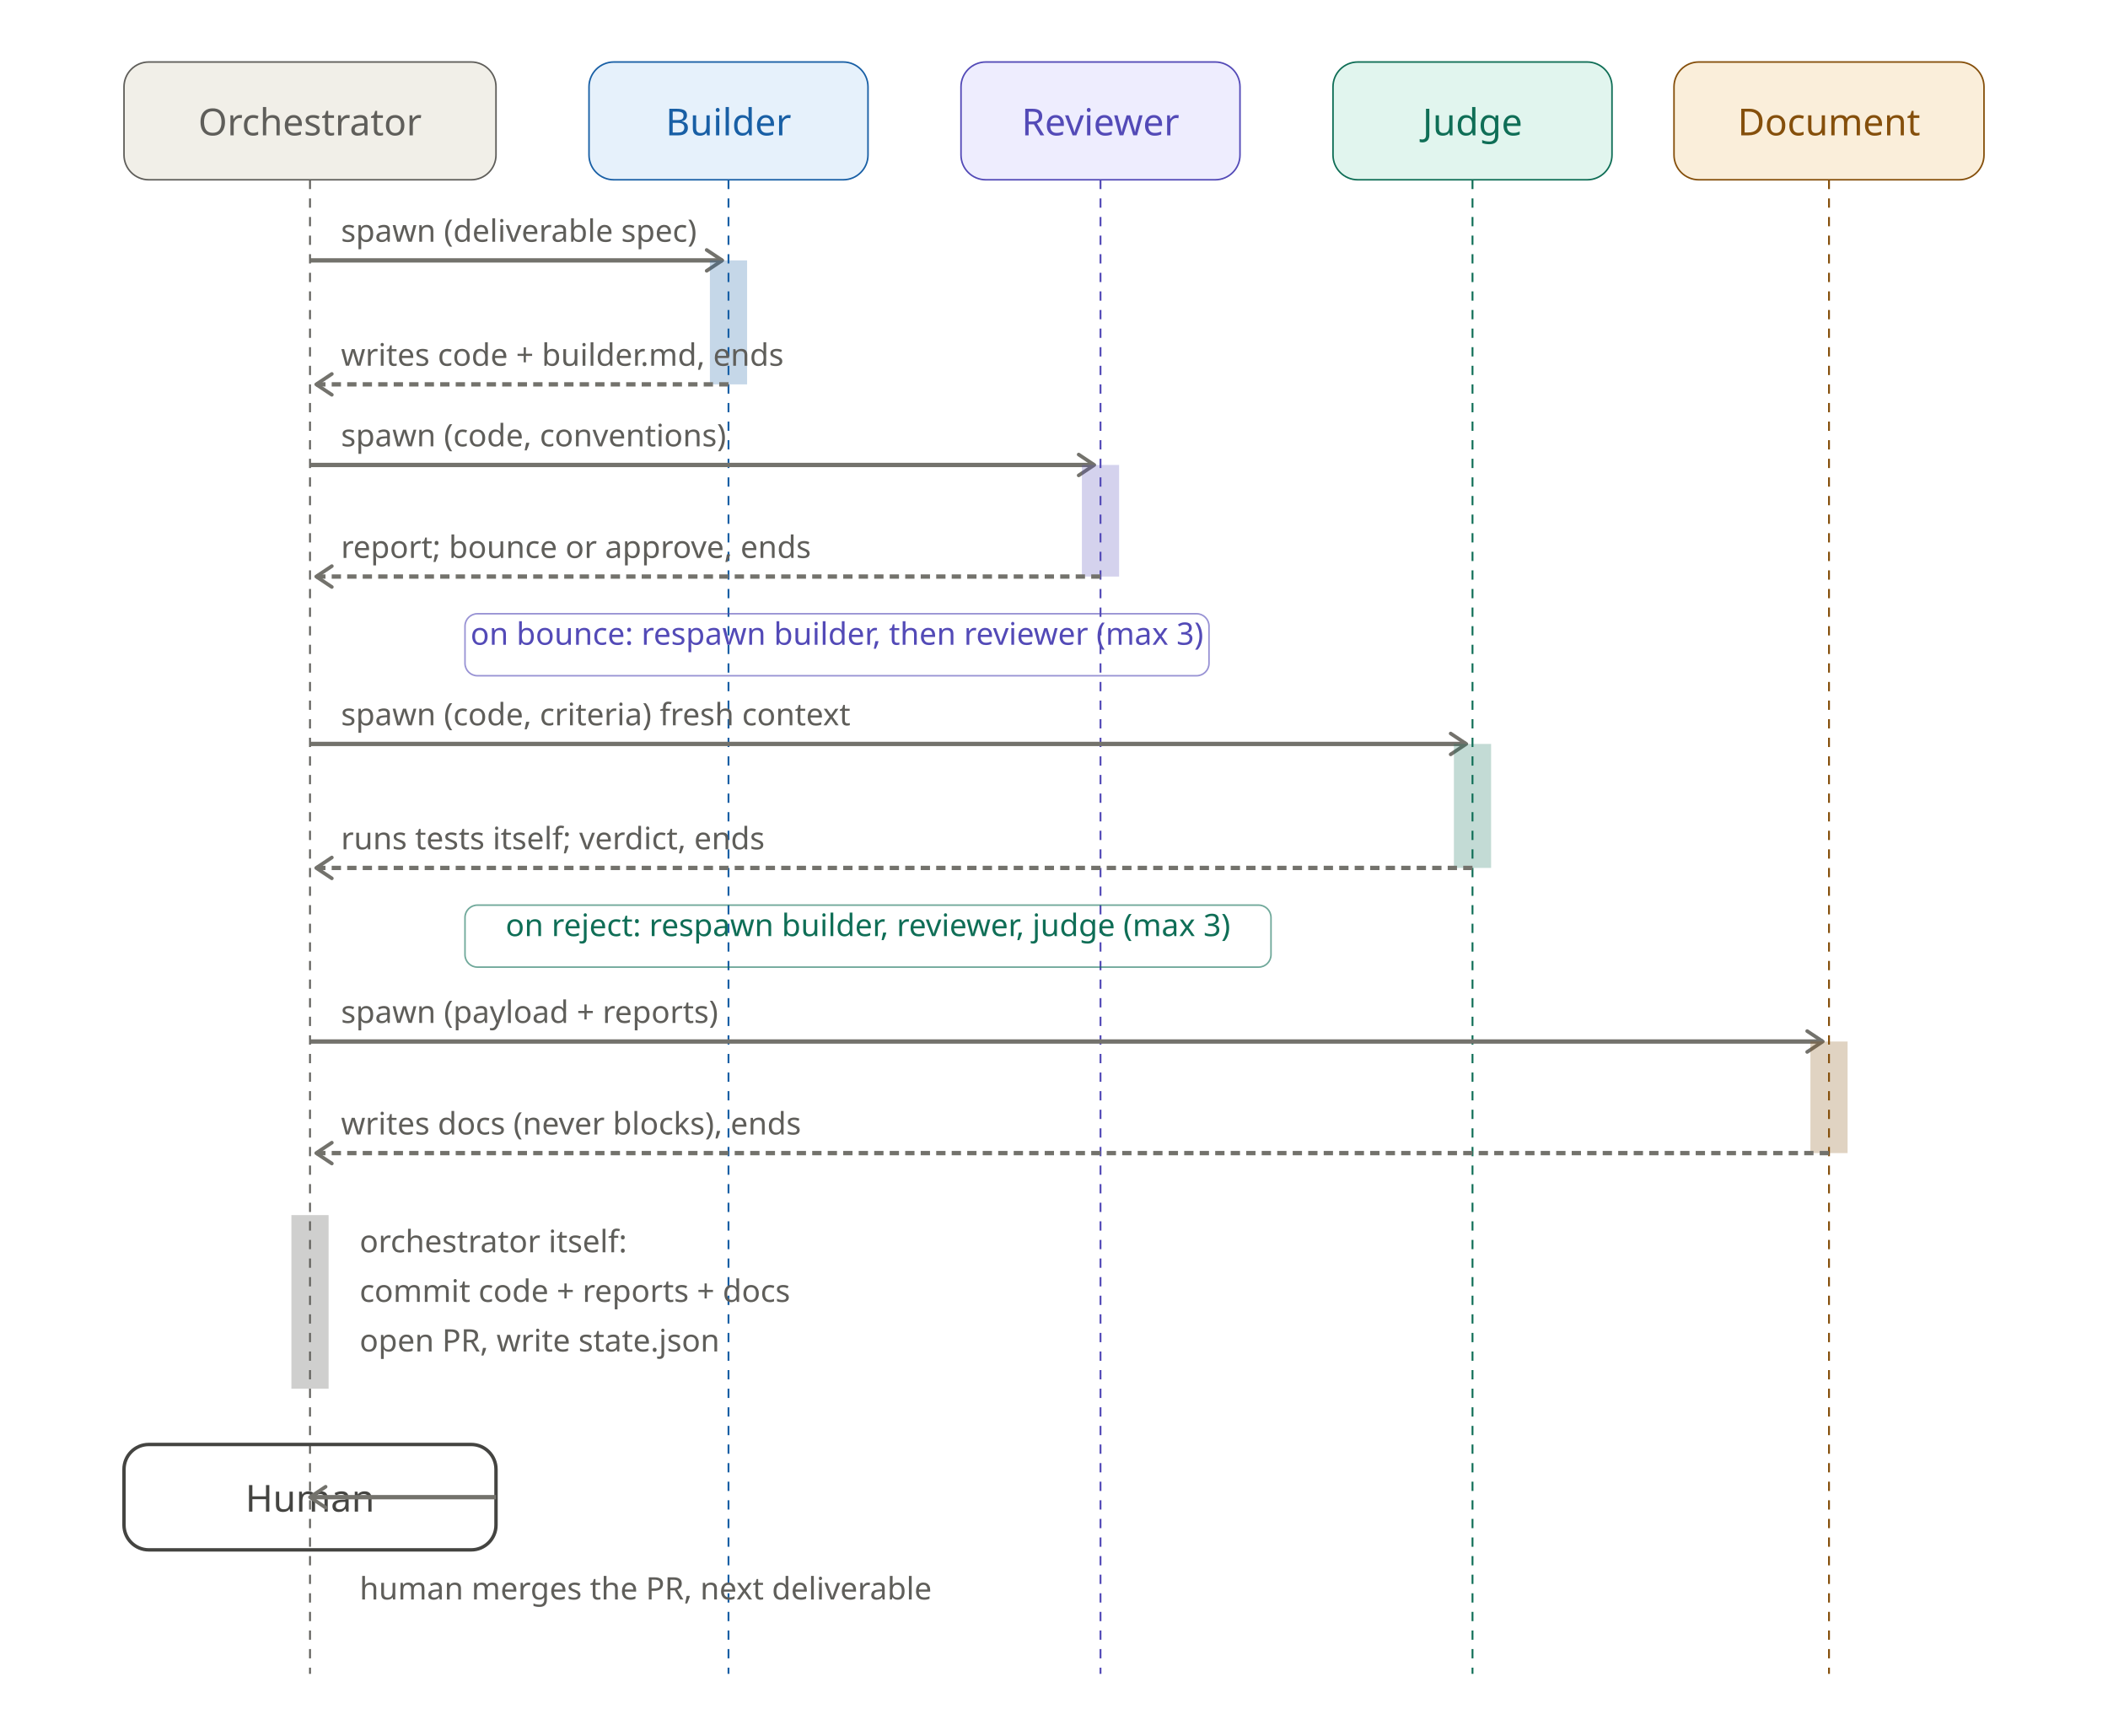
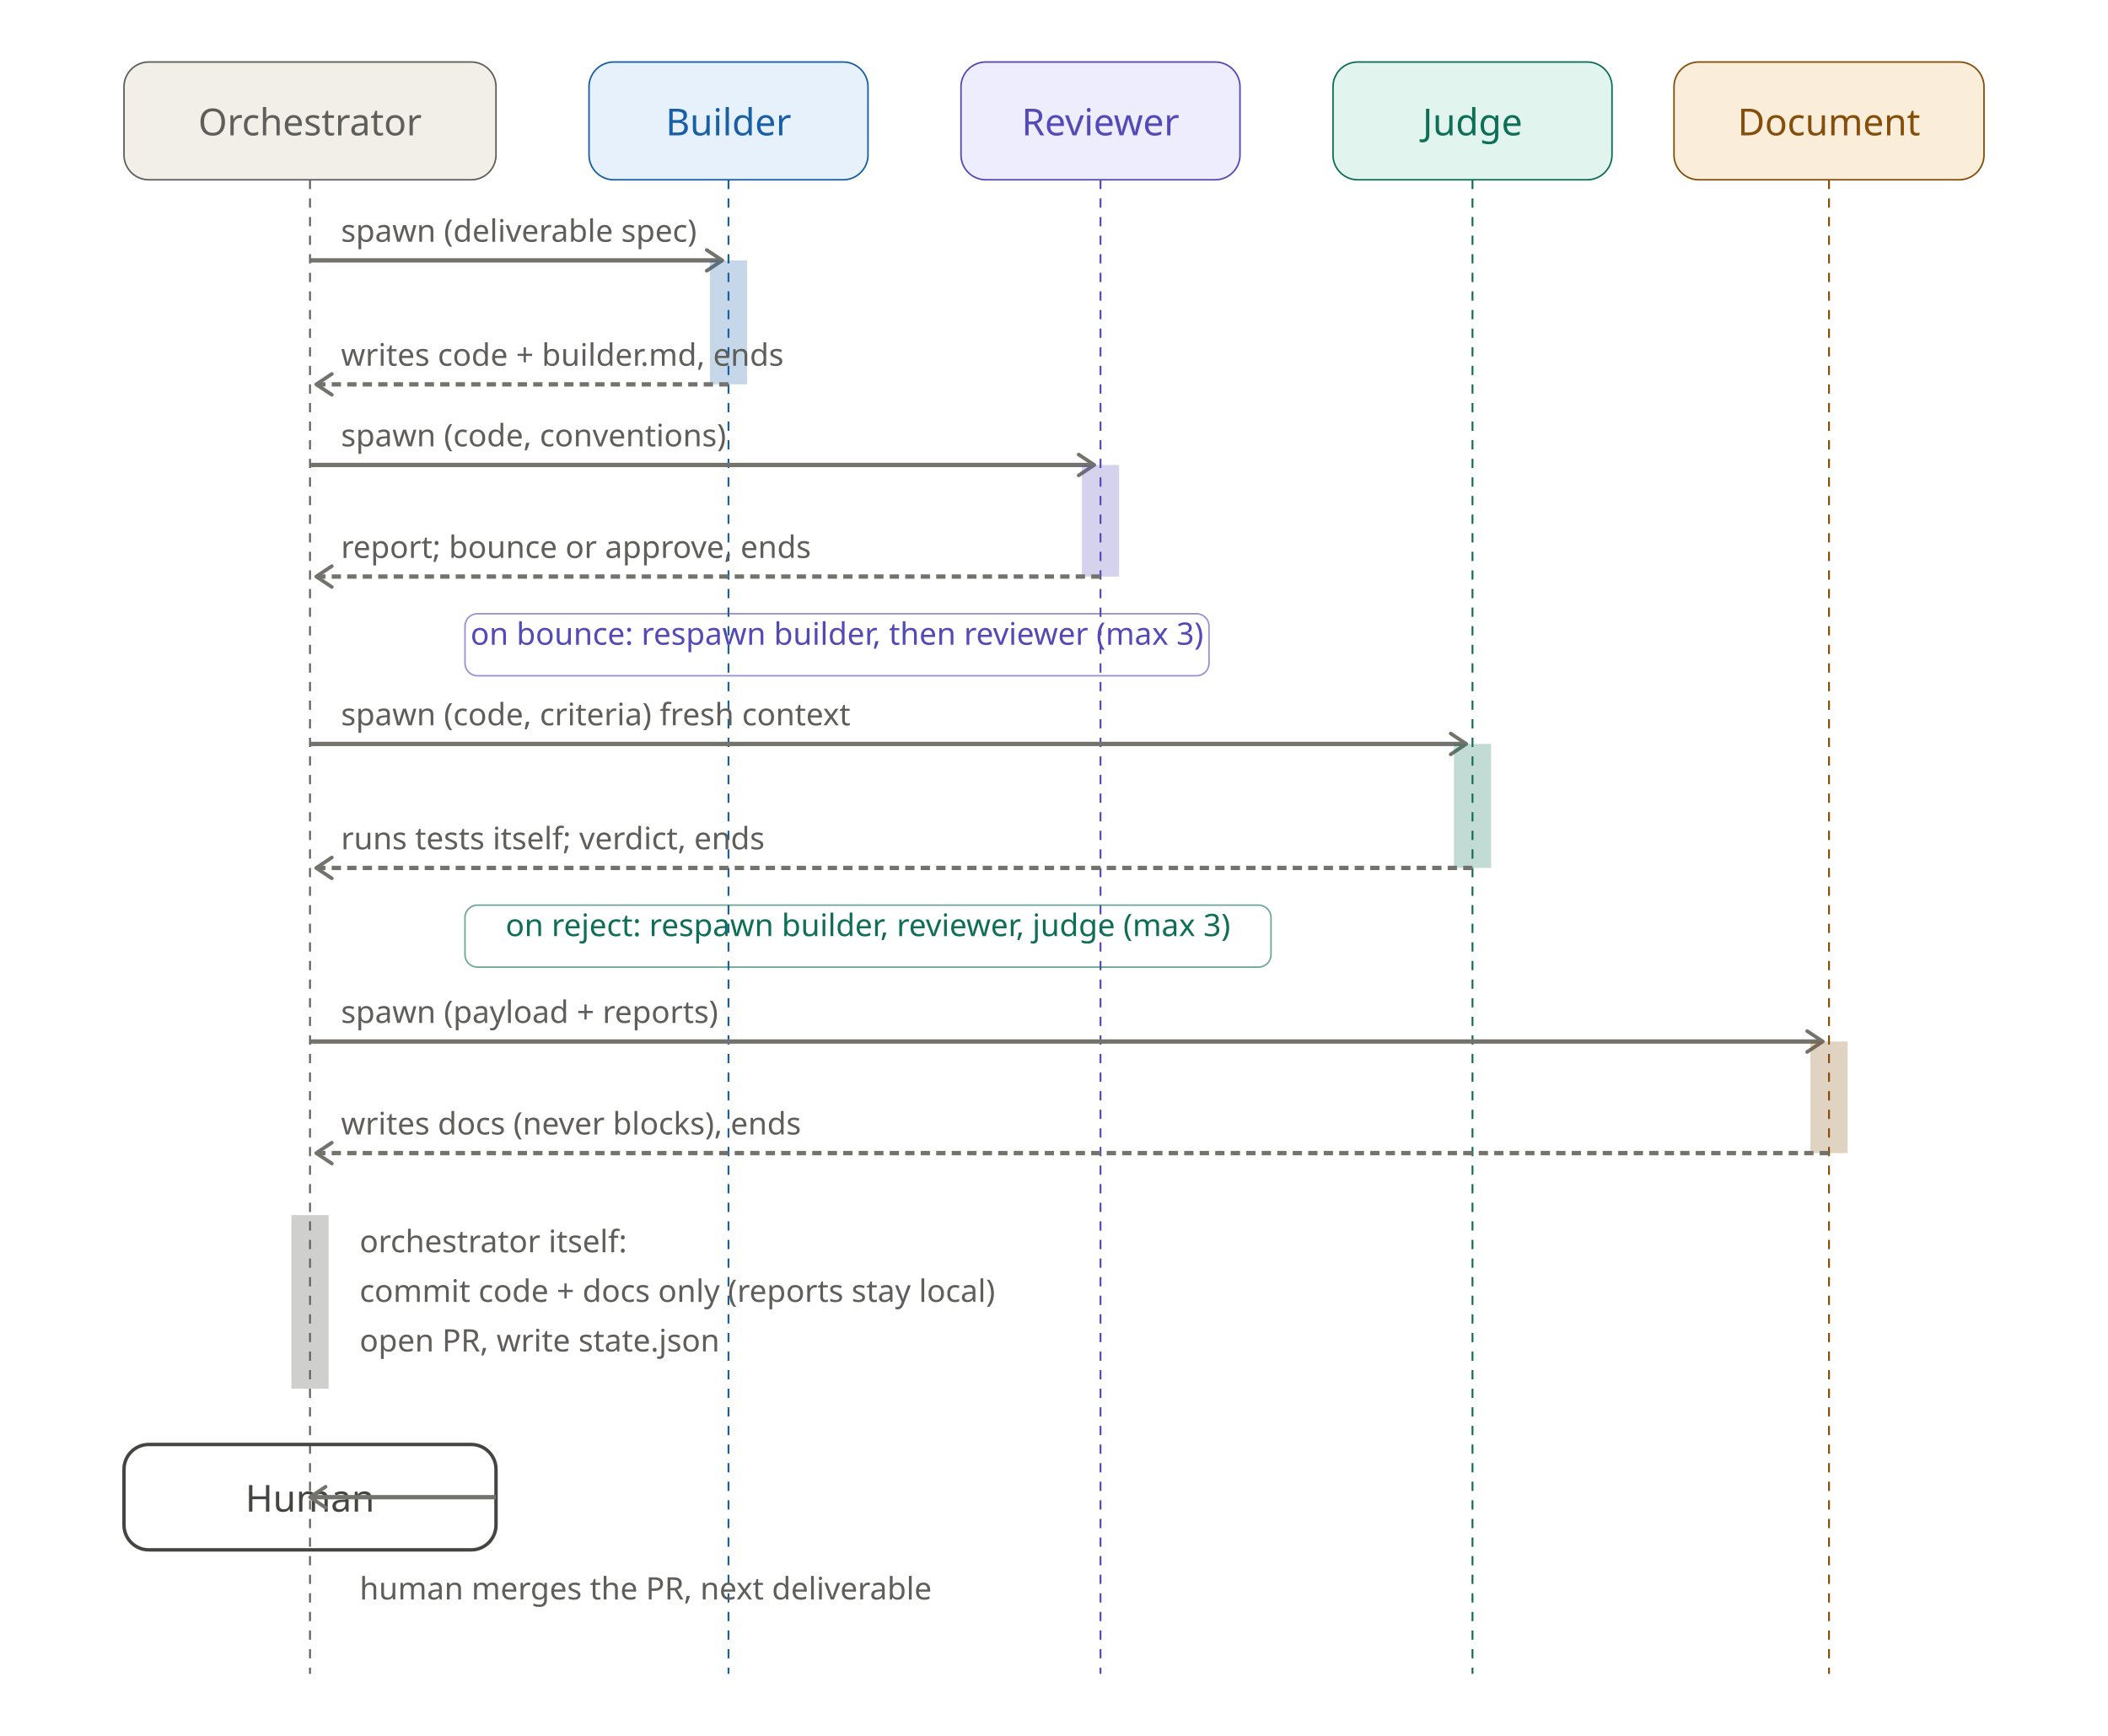
<svg xmlns="http://www.w3.org/2000/svg" width="680" viewBox="0 0 680 560" role="img" font-family="sans-serif">
  <defs>
    <marker id="arrow" viewBox="0 0 10 10" refX="8" refY="5" markerWidth="6" markerHeight="6" orient="auto-start-reverse">
      <path d="M2 1L8 5L2 9" fill="none" stroke="context-stroke" stroke-width="1.4" stroke-linecap="round" stroke-linejoin="round" />
    </marker>
  </defs>
  <rect x="40" y="20" width="120" height="38" rx="8" fill="#F1EFE8" stroke="#5F5E5A" stroke-width="0.5" />
  <text x="100" y="39" text-anchor="middle" dominant-baseline="central" fill="#5F5E5A" font-size="12">Orchestrator</text>
  <line x1="100" y1="58" x2="100" y2="540" stroke="#5F5E5A" stroke-width="0.6" stroke-dasharray="3 3" />
  <rect x="190" y="20" width="90" height="38" rx="8" fill="#E6F1FB" stroke="#185FA5" stroke-width="0.5" />
  <text x="235" y="39" text-anchor="middle" dominant-baseline="central" fill="#185FA5" font-size="12">Builder</text>
  <line x1="235" y1="58" x2="235" y2="540" stroke="#185FA5" stroke-width="0.6" stroke-dasharray="3 3" />
  <rect x="310" y="20" width="90" height="38" rx="8" fill="#EEEDFE" stroke="#534AB7" stroke-width="0.5" />
  <text x="355" y="39" text-anchor="middle" dominant-baseline="central" fill="#534AB7" font-size="12">Reviewer</text>
  <line x1="355" y1="58" x2="355" y2="540" stroke="#534AB7" stroke-width="0.6" stroke-dasharray="3 3" />
  <rect x="430" y="20" width="90" height="38" rx="8" fill="#E1F5EE" stroke="#0F6E56" stroke-width="0.5" />
  <text x="475" y="39" text-anchor="middle" dominant-baseline="central" fill="#0F6E56" font-size="12">Judge</text>
  <line x1="475" y1="58" x2="475" y2="540" stroke="#0F6E56" stroke-width="0.6" stroke-dasharray="3 3" />
  <rect x="540" y="20" width="100" height="38" rx="8" fill="#FAEEDA" stroke="#854F0B" stroke-width="0.5" />
  <text x="590" y="39" text-anchor="middle" dominant-baseline="central" fill="#854F0B" font-size="12">Document</text>
  <line x1="590" y1="58" x2="590" y2="540" stroke="#854F0B" stroke-width="0.6" stroke-dasharray="3 3" />
  <line x1="100" y1="84" x2="233" y2="84" stroke="#73726c" stroke-width="1.4" marker-end="url(#arrow)" />
  <text x="110" y="78" fill="#5F5E5A" font-size="10">spawn (deliverable spec)</text>
  <rect x="229" y="84" width="12" height="40" fill="#185FA5" opacity="0.25" />
  <line x1="235" y1="124" x2="102" y2="124" stroke="#73726c" stroke-width="1.4" marker-end="url(#arrow)" stroke-dasharray="3 2" />
  <text x="110" y="118" fill="#5F5E5A" font-size="10">writes code + builder.md, ends</text>
  <line x1="100" y1="150" x2="353" y2="150" stroke="#73726c" stroke-width="1.4" marker-end="url(#arrow)" />
  <text x="110" y="144" fill="#5F5E5A" font-size="10">spawn (code, conventions)</text>
  <rect x="349" y="150" width="12" height="36" fill="#534AB7" opacity="0.25" />
  <line x1="355" y1="186" x2="102" y2="186" stroke="#73726c" stroke-width="1.4" marker-end="url(#arrow)" stroke-dasharray="3 2" />
  <text x="110" y="180" fill="#5F5E5A" font-size="10">report; bounce or approve, ends</text>
  <rect x="150" y="198" width="240" height="20" rx="4" fill="none" stroke="#534AB7" stroke-width="0.5" opacity="0.6" />
  <text x="270" y="208" text-anchor="middle" fill="#534AB7" font-size="10">on bounce: respawn builder, then reviewer (max 3)</text>
  <line x1="100" y1="240" x2="473" y2="240" stroke="#73726c" stroke-width="1.4" marker-end="url(#arrow)" />
  <text x="110" y="234" fill="#5F5E5A" font-size="10">spawn (code, criteria) fresh context</text>
  <rect x="469" y="240" width="12" height="40" fill="#0F6E56" opacity="0.25" />
  <line x1="475" y1="280" x2="102" y2="280" stroke="#73726c" stroke-width="1.4" marker-end="url(#arrow)" stroke-dasharray="3 2" />
  <text x="110" y="274" fill="#5F5E5A" font-size="10">runs tests itself; verdict, ends</text>
  <rect x="150" y="292" width="260" height="20" rx="4" fill="none" stroke="#0F6E56" stroke-width="0.5" opacity="0.6" />
  <text x="280" y="302" text-anchor="middle" fill="#0F6E56" font-size="10">on reject: respawn builder, reviewer, judge (max 3)</text>
  <line x1="100" y1="336" x2="588" y2="336" stroke="#73726c" stroke-width="1.4" marker-end="url(#arrow)" />
  <text x="110" y="330" fill="#5F5E5A" font-size="10">spawn (payload + reports)</text>
  <rect x="584" y="336" width="12" height="36" fill="#854F0B" opacity="0.25" />
  <line x1="590" y1="372" x2="102" y2="372" stroke="#73726c" stroke-width="1.4" marker-end="url(#arrow)" stroke-dasharray="3 2" />
  <text x="110" y="366" fill="#5F5E5A" font-size="10">writes docs (never blocks), ends</text>
  <rect x="94" y="392" width="12" height="56" fill="#5F5E5A" opacity="0.3" />
  <text x="116" y="404" fill="#5F5E5A" font-size="10">orchestrator itself:</text>
-   <text x="116" y="420" fill="#5F5E5A" font-size="10">commit code + reports + docs</text>
+   <text x="116" y="420" fill="#5F5E5A" font-size="10">commit code + docs only (reports stay local)</text>
  <text x="116" y="436" fill="#5F5E5A" font-size="10">open PR, write state.json</text>
  <rect x="40" y="466" width="120" height="34" rx="8" fill="none" stroke="#444441" stroke-width="1.1" />
  <text x="100" y="483" text-anchor="middle" dominant-baseline="central" fill="#444441" font-size="12">Human</text>
  <line x1="160" y1="483" x2="100" y2="483" stroke="#73726c" stroke-width="1.4" marker-end="url(#arrow)" />
  <text x="116" y="516" fill="#5F5E5A" font-size="10">human merges the PR, next deliverable</text>
</svg>
